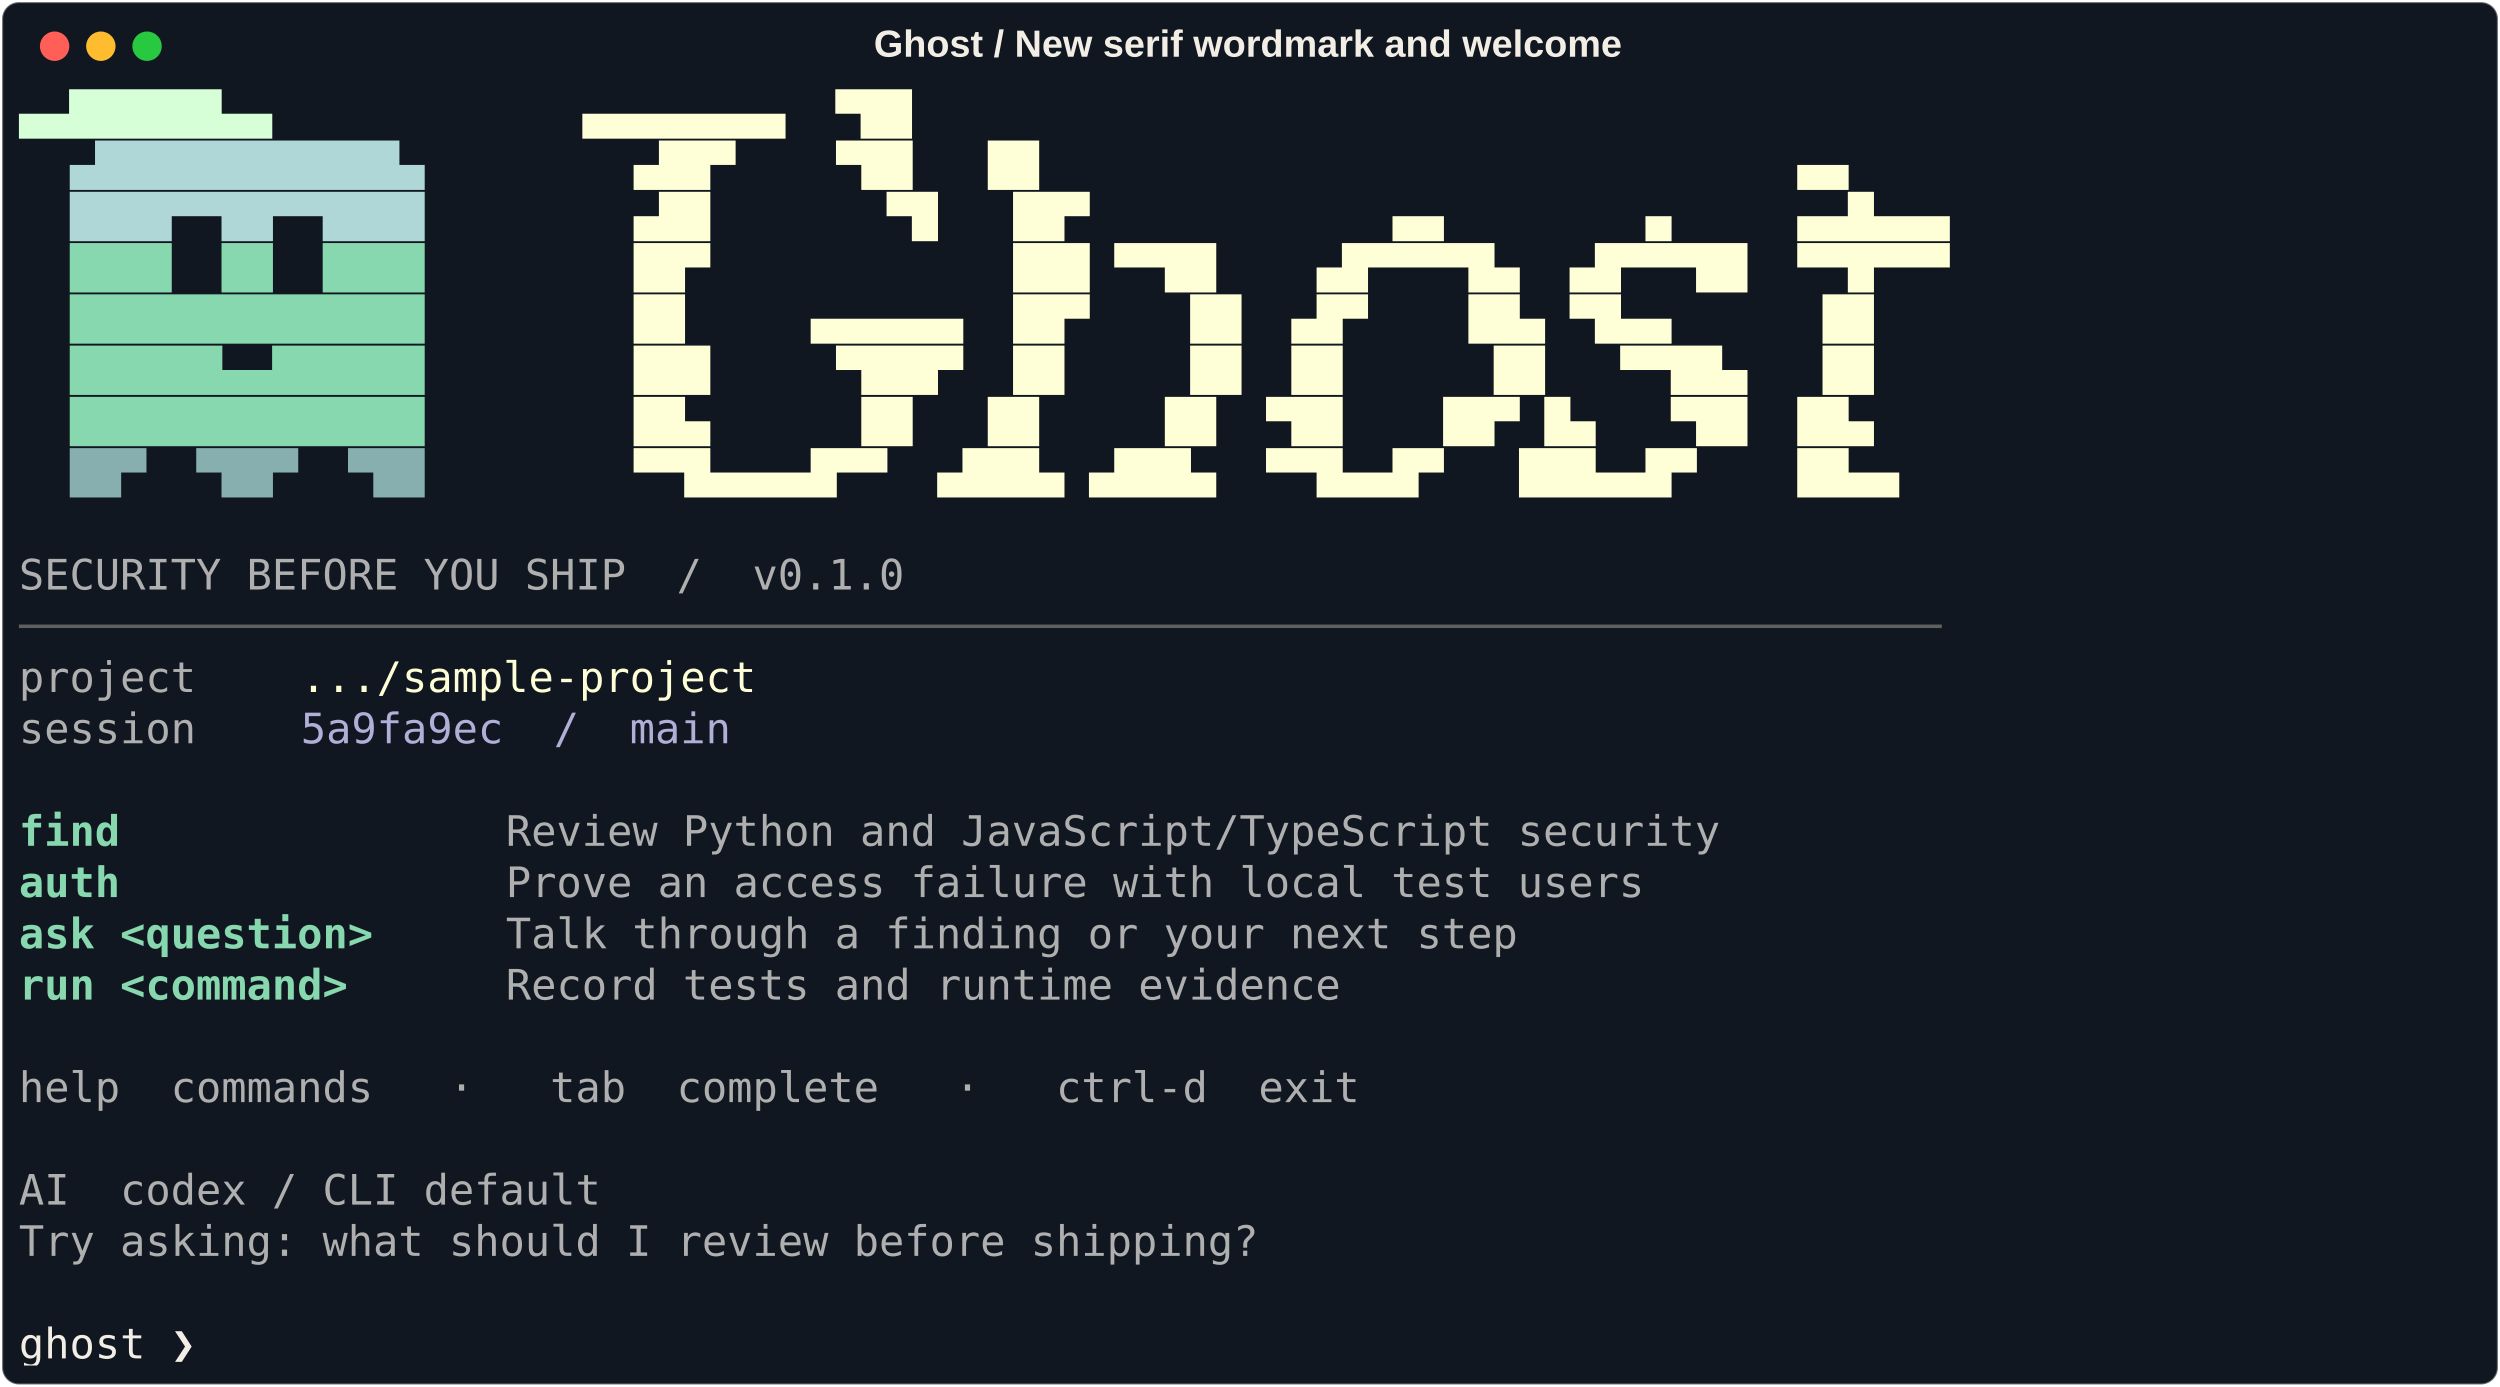
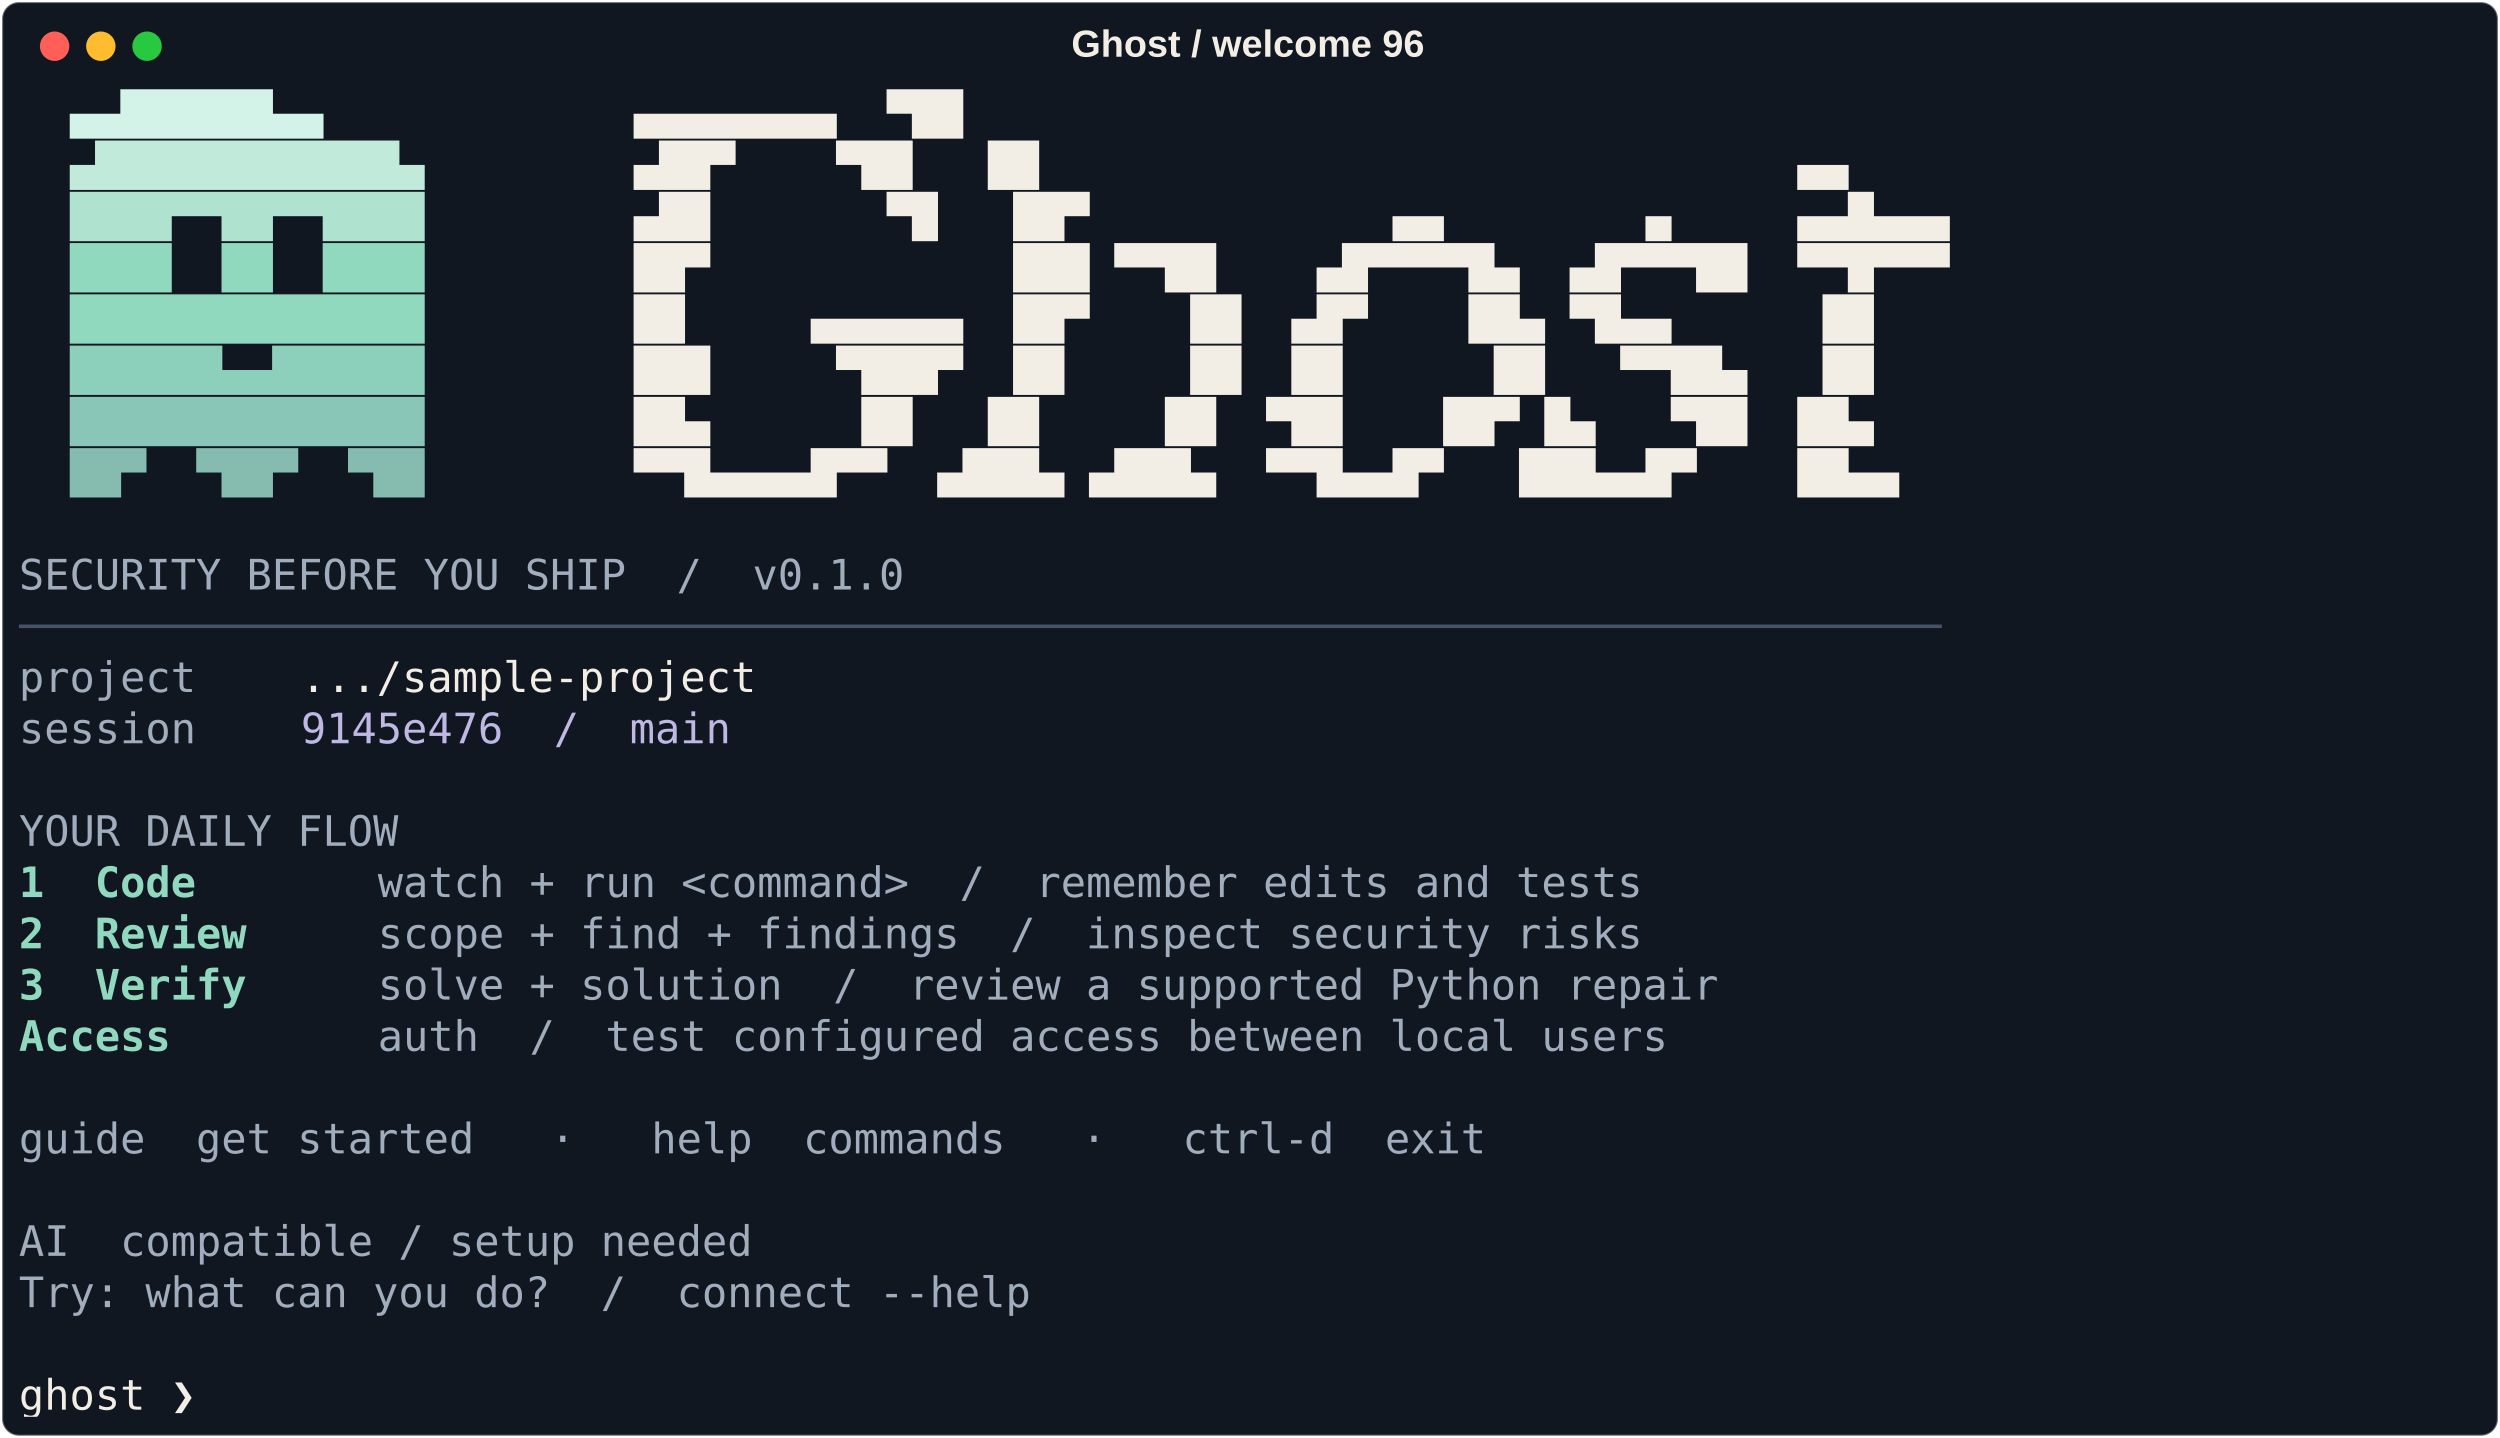
- <svg xmlns="http://www.w3.org/2000/svg" class="rich-terminal" viewBox="0 0 1190 660.0">
+ <svg xmlns="http://www.w3.org/2000/svg" class="rich-terminal" viewBox="0 0 1190 684.4">
  <style>




-     .terminal-361579488-matrix {
+     .terminal-1305563240-matrix {
        font-family: Menlo, monospace;
        font-size: 20px;
        line-height: 24.4px;
        font-variant-east-asian: full-width;
    }

-     .terminal-361579488-title {
+     .terminal-1305563240-title {
        font-size: 18px;
        font-weight: bold;
        font-family: arial;
    }

-     .terminal-361579488-r1 { fill: #d7ffd7 }
- .terminal-361579488-r2 { fill: #f2eee5 }
- .terminal-361579488-r3 { fill: #ffffd7 }
- .terminal-361579488-r4 { fill: #afd7d7 }
- .terminal-361579488-r5 { fill: #87d7af }
- .terminal-361579488-r6 { fill: #87afaf }
- .terminal-361579488-r7 { fill: #afafaf }
- .terminal-361579488-r8 { fill: #5f5f5f }
- .terminal-361579488-r9 { fill: #afafd7 }
- .terminal-361579488-r10 { fill: #87d7af;font-weight: bold }
+     .terminal-1305563240-r1 { fill: #f2eee5 }
+ .terminal-1305563240-r2 { fill: #d4f3e8 }
+ .terminal-1305563240-r3 { fill: #c1eadb }
+ .terminal-1305563240-r4 { fill: #afe2cf }
+ .terminal-1305563240-r5 { fill: #91d9be }
+ .terminal-1305563240-r6 { fill: #8ccfba }
+ .terminal-1305563240-r7 { fill: #89c6b7 }
+ .terminal-1305563240-r8 { fill: #86bcb0 }
+ .terminal-1305563240-r9 { fill: #a1adbd }
+ .terminal-1305563240-r10 { fill: #465367 }
+ .terminal-1305563240-r11 { fill: #c0b8e4 }
+ .terminal-1305563240-r12 { fill: #91d9be;font-weight: bold }
    </style>
  <defs>
-     <clipPath id="terminal-361579488-clip-terminal">
-       <rect x="0" y="0" width="1170.2" height="609.0" />
-     </clipPath>
-     <clipPath id="terminal-361579488-line-0">
+     <clipPath id="terminal-1305563240-clip-terminal">
+       <rect x="0" y="0" width="1170.2" height="633.4" />
+     </clipPath>
+     <clipPath id="terminal-1305563240-line-0">
      <rect x="0" y="1.5" width="1171.2" height="24.65" />
    </clipPath>
-     <clipPath id="terminal-361579488-line-1">
+     <clipPath id="terminal-1305563240-line-1">
      <rect x="0" y="25.9" width="1171.2" height="24.65" />
    </clipPath>
-     <clipPath id="terminal-361579488-line-2">
+     <clipPath id="terminal-1305563240-line-2">
      <rect x="0" y="50.3" width="1171.2" height="24.65" />
    </clipPath>
-     <clipPath id="terminal-361579488-line-3">
+     <clipPath id="terminal-1305563240-line-3">
      <rect x="0" y="74.7" width="1171.2" height="24.65" />
    </clipPath>
-     <clipPath id="terminal-361579488-line-4">
+     <clipPath id="terminal-1305563240-line-4">
      <rect x="0" y="99.1" width="1171.2" height="24.65" />
    </clipPath>
-     <clipPath id="terminal-361579488-line-5">
+     <clipPath id="terminal-1305563240-line-5">
      <rect x="0" y="123.5" width="1171.2" height="24.65" />
    </clipPath>
-     <clipPath id="terminal-361579488-line-6">
+     <clipPath id="terminal-1305563240-line-6">
      <rect x="0" y="147.9" width="1171.2" height="24.65" />
    </clipPath>
-     <clipPath id="terminal-361579488-line-7">
+     <clipPath id="terminal-1305563240-line-7">
      <rect x="0" y="172.3" width="1171.2" height="24.65" />
    </clipPath>
-     <clipPath id="terminal-361579488-line-8">
+     <clipPath id="terminal-1305563240-line-8">
      <rect x="0" y="196.7" width="1171.2" height="24.65" />
    </clipPath>
-     <clipPath id="terminal-361579488-line-9">
+     <clipPath id="terminal-1305563240-line-9">
      <rect x="0" y="221.1" width="1171.2" height="24.65" />
    </clipPath>
-     <clipPath id="terminal-361579488-line-10">
+     <clipPath id="terminal-1305563240-line-10">
      <rect x="0" y="245.5" width="1171.2" height="24.65" />
    </clipPath>
-     <clipPath id="terminal-361579488-line-11">
+     <clipPath id="terminal-1305563240-line-11">
      <rect x="0" y="269.9" width="1171.2" height="24.65" />
    </clipPath>
-     <clipPath id="terminal-361579488-line-12">
+     <clipPath id="terminal-1305563240-line-12">
      <rect x="0" y="294.3" width="1171.2" height="24.65" />
    </clipPath>
-     <clipPath id="terminal-361579488-line-13">
+     <clipPath id="terminal-1305563240-line-13">
      <rect x="0" y="318.7" width="1171.2" height="24.65" />
    </clipPath>
-     <clipPath id="terminal-361579488-line-14">
+     <clipPath id="terminal-1305563240-line-14">
      <rect x="0" y="343.1" width="1171.2" height="24.65" />
    </clipPath>
-     <clipPath id="terminal-361579488-line-15">
+     <clipPath id="terminal-1305563240-line-15">
      <rect x="0" y="367.5" width="1171.2" height="24.65" />
    </clipPath>
-     <clipPath id="terminal-361579488-line-16">
+     <clipPath id="terminal-1305563240-line-16">
      <rect x="0" y="391.9" width="1171.2" height="24.65" />
    </clipPath>
-     <clipPath id="terminal-361579488-line-17">
+     <clipPath id="terminal-1305563240-line-17">
      <rect x="0" y="416.3" width="1171.2" height="24.65" />
    </clipPath>
-     <clipPath id="terminal-361579488-line-18">
+     <clipPath id="terminal-1305563240-line-18">
      <rect x="0" y="440.7" width="1171.2" height="24.65" />
    </clipPath>
-     <clipPath id="terminal-361579488-line-19">
+     <clipPath id="terminal-1305563240-line-19">
      <rect x="0" y="465.1" width="1171.2" height="24.65" />
    </clipPath>
-     <clipPath id="terminal-361579488-line-20">
+     <clipPath id="terminal-1305563240-line-20">
      <rect x="0" y="489.5" width="1171.2" height="24.65" />
    </clipPath>
-     <clipPath id="terminal-361579488-line-21">
+     <clipPath id="terminal-1305563240-line-21">
      <rect x="0" y="513.9" width="1171.2" height="24.65" />
    </clipPath>
-     <clipPath id="terminal-361579488-line-22">
+     <clipPath id="terminal-1305563240-line-22">
      <rect x="0" y="538.3" width="1171.2" height="24.65" />
    </clipPath>
-     <clipPath id="terminal-361579488-line-23">
+     <clipPath id="terminal-1305563240-line-23">
      <rect x="0" y="562.7" width="1171.2" height="24.65" />
    </clipPath>
+     <clipPath id="terminal-1305563240-line-24">
+       <rect x="0" y="587.1" width="1171.2" height="24.65" />
+     </clipPath>
  </defs>
-   <rect fill="#101720" stroke="rgba(255,255,255,0.35)" stroke-width="1" x="1" y="1" width="1188" height="658" rx="8" />
-   <text class="terminal-361579488-title" fill="#f2eee5" text-anchor="middle" x="594" y="27">Ghost / New serif wordmark and welcome</text>
+   <rect fill="#101720" stroke="rgba(255,255,255,0.35)" stroke-width="1" x="1" y="1" width="1188" height="682.4" rx="8" />
+   <text class="terminal-1305563240-title" fill="#f2eee5" text-anchor="middle" x="594" y="27">Ghost / welcome 96</text>
  <g transform="translate(26,22)">
    <circle cx="0" cy="0" r="7" fill="#ff5f57" />
    <circle cx="22" cy="0" r="7" fill="#febc2e" />
    <circle cx="44" cy="0" r="7" fill="#28c840" />
  </g>
-   <g transform="translate(9, 41)" clip-path="url(#terminal-361579488-clip-terminal)">
-     <g class="terminal-361579488-matrix">
-       <text class="terminal-361579488-r1" x="0" y="20" textLength="219.6" clip-path="url(#terminal-361579488-line-0)">    ▄▄██████▄▄    </text>
-       <text class="terminal-361579488-r3" x="268.4" y="20" textLength="658.8" clip-path="url(#terminal-361579488-line-0)">     ▄▄▄▄▄▄▄▄  ▀██                                    </text>
-       <text class="terminal-361579488-r2" x="1171.2" y="20" textLength="12.2" clip-path="url(#terminal-361579488-line-0)">
- </text>
-       <text class="terminal-361579488-r4" x="24.4" y="44.4" textLength="219.6" clip-path="url(#terminal-361579488-line-1)">  ▄████████████▄  </text>
-       <text class="terminal-361579488-r3" x="292.8" y="44.4" textLength="658.8" clip-path="url(#terminal-361579488-line-1)">  ▄██▀    ▀██   ██                              ▄▄    </text>
-       <text class="terminal-361579488-r2" x="1171.2" y="44.4" textLength="12.2" clip-path="url(#terminal-361579488-line-1)">
- </text>
-       <text class="terminal-361579488-r4" x="24.4" y="68.8" textLength="219.6" clip-path="url(#terminal-361579488-line-2)">  ████▀▀██▀▀████  </text>
-       <text class="terminal-361579488-r3" x="292.8" y="68.8" textLength="658.8" clip-path="url(#terminal-361579488-line-2)"> ▄██       ▀█   ██▀            ▄▄        ▄     ▄▄█▄▄▄ </text>
-       <text class="terminal-361579488-r2" x="1171.2" y="68.8" textLength="12.2" clip-path="url(#terminal-361579488-line-2)">
- </text>
-       <text class="terminal-361579488-r5" x="24.4" y="93.2" textLength="219.6" clip-path="url(#terminal-361579488-line-3)">  ████  ██  ████  </text>
-       <text class="terminal-361579488-r3" x="292.8" y="93.2" textLength="658.8" clip-path="url(#terminal-361579488-line-3)"> ██▀            ███ ▀▀██    ▄█▀▀▀▀█▄  ▄█▀▀▀██  ▀▀█▀▀▀ </text>
-       <text class="terminal-361579488-r2" x="1171.2" y="93.2" textLength="12.2" clip-path="url(#terminal-361579488-line-3)">
- </text>
-       <text class="terminal-361579488-r5" x="24.4" y="117.6" textLength="219.6" clip-path="url(#terminal-361579488-line-4)">  ██████████████  </text>
-       <text class="terminal-361579488-r3" x="292.8" y="117.6" textLength="658.8" clip-path="url(#terminal-361579488-line-4)"> ██     ▄▄▄▄▄▄  ██▀    ██  ▄█▀    ██▄ ▀█▄▄      ██    </text>
-       <text class="terminal-361579488-r2" x="1171.2" y="117.6" textLength="12.2" clip-path="url(#terminal-361579488-line-4)">
- </text>
-       <text class="terminal-361579488-r5" x="24.4" y="142" textLength="219.6" clip-path="url(#terminal-361579488-line-5)">  ██████▄▄██████  </text>
-       <text class="terminal-361579488-r3" x="292.8" y="142" textLength="658.8" clip-path="url(#terminal-361579488-line-5)"> ███     ▀███▀  ██     ██  ██      ██   ▀▀██▄   ██    </text>
-       <text class="terminal-361579488-r2" x="1171.2" y="142" textLength="12.2" clip-path="url(#terminal-361579488-line-5)">
- </text>
-       <text class="terminal-361579488-r5" x="24.4" y="166.4" textLength="219.6" clip-path="url(#terminal-361579488-line-6)">  ██████████████  </text>
-       <text class="terminal-361579488-r3" x="292.8" y="166.4" textLength="658.8" clip-path="url(#terminal-361579488-line-6)">  ██▄      ██   ██     ██  ▀██    ██▀ █▄   ▀██  ██▄   </text>
-       <text class="terminal-361579488-r2" x="1171.2" y="166.4" textLength="12.2" clip-path="url(#terminal-361579488-line-6)">
- </text>
-       <text class="terminal-361579488-r6" x="24.4" y="190.8" textLength="219.6" clip-path="url(#terminal-361579488-line-7)">  ██▀  ▀██▀  ▀██  </text>
-       <text class="terminal-361579488-r3" x="292.8" y="190.8" textLength="658.8" clip-path="url(#terminal-361579488-line-7)">   ▀▀█▄▄▄▄█▀▀  ▄███▄ ▄███▄  ▀▀█▄▄█▀   ███▄▄█▀    ██▄▄ </text>
-       <text class="terminal-361579488-r2" x="1171.2" y="190.8" textLength="12.2" clip-path="url(#terminal-361579488-line-7)">
- </text>
-       <text class="terminal-361579488-r2" x="1171.2" y="215.2" textLength="12.2" clip-path="url(#terminal-361579488-line-8)">
- </text>
-       <text class="terminal-361579488-r7" x="0" y="239.6" textLength="451.4" clip-path="url(#terminal-361579488-line-9)">  SECURITY BEFORE YOU SHIP  /  v0.1.0</text>
-       <text class="terminal-361579488-r2" x="1171.2" y="239.6" textLength="12.2" clip-path="url(#terminal-361579488-line-9)">
- </text>
-       <text class="terminal-361579488-r8" x="0" y="264" textLength="951.6" clip-path="url(#terminal-361579488-line-10)">  ────────────────────────────────────────────────────────────────────────────</text>
-       <text class="terminal-361579488-r2" x="1171.2" y="264" textLength="12.2" clip-path="url(#terminal-361579488-line-10)">
- </text>
-       <text class="terminal-361579488-r7" x="0" y="288.4" textLength="109.8" clip-path="url(#terminal-361579488-line-11)">  project</text>
-       <text class="terminal-361579488-r3" x="134.2" y="288.4" textLength="219.6" clip-path="url(#terminal-361579488-line-11)">.../sample-project</text>
-       <text class="terminal-361579488-r2" x="1171.2" y="288.4" textLength="12.2" clip-path="url(#terminal-361579488-line-11)">
- </text>
-       <text class="terminal-361579488-r7" x="0" y="312.8" textLength="109.8" clip-path="url(#terminal-361579488-line-12)">  session</text>
-       <text class="terminal-361579488-r9" x="134.2" y="312.8" textLength="219.6" clip-path="url(#terminal-361579488-line-12)">5a9fa9ec  /  main </text>
-       <text class="terminal-361579488-r2" x="1171.2" y="312.8" textLength="12.2" clip-path="url(#terminal-361579488-line-12)">
- </text>
-       <text class="terminal-361579488-r2" x="1171.2" y="337.2" textLength="12.2" clip-path="url(#terminal-361579488-line-13)">
- </text>
-       <text class="terminal-361579488-r10" x="0" y="361.6" textLength="195.2" clip-path="url(#terminal-361579488-line-14)">  find          </text>
-       <text class="terminal-361579488-r7" x="231.8" y="361.6" textLength="585.6" clip-path="url(#terminal-361579488-line-14)">Review Python and JavaScript/TypeScript security</text>
-       <text class="terminal-361579488-r2" x="1171.2" y="361.6" textLength="12.2" clip-path="url(#terminal-361579488-line-14)">
- </text>
-       <text class="terminal-361579488-r10" x="0" y="386" textLength="195.2" clip-path="url(#terminal-361579488-line-15)">  auth          </text>
-       <text class="terminal-361579488-r7" x="231.8" y="386" textLength="585.6" clip-path="url(#terminal-361579488-line-15)">Prove an access failure with local test users   </text>
-       <text class="terminal-361579488-r2" x="1171.2" y="386" textLength="12.2" clip-path="url(#terminal-361579488-line-15)">
- </text>
-       <text class="terminal-361579488-r10" x="0" y="410.4" textLength="195.2" clip-path="url(#terminal-361579488-line-16)">  ask &lt;question&gt;</text>
-       <text class="terminal-361579488-r7" x="231.8" y="410.4" textLength="585.6" clip-path="url(#terminal-361579488-line-16)">Talk through a finding or your next step        </text>
-       <text class="terminal-361579488-r2" x="1171.2" y="410.4" textLength="12.2" clip-path="url(#terminal-361579488-line-16)">
- </text>
-       <text class="terminal-361579488-r10" x="0" y="434.8" textLength="195.2" clip-path="url(#terminal-361579488-line-17)">  run &lt;command&gt; </text>
-       <text class="terminal-361579488-r7" x="231.8" y="434.8" textLength="585.6" clip-path="url(#terminal-361579488-line-17)">Record tests and runtime evidence               </text>
-       <text class="terminal-361579488-r2" x="1171.2" y="434.8" textLength="12.2" clip-path="url(#terminal-361579488-line-17)">
- </text>
-       <text class="terminal-361579488-r2" x="1171.2" y="459.2" textLength="12.2" clip-path="url(#terminal-361579488-line-18)">
- </text>
-       <text class="terminal-361579488-r7" x="0" y="483.6" textLength="671" clip-path="url(#terminal-361579488-line-19)">  help  commands   ·   tab  complete   ·   ctrl-d  exit</text>
-       <text class="terminal-361579488-r2" x="1171.2" y="483.6" textLength="12.2" clip-path="url(#terminal-361579488-line-19)">
- </text>
-       <text class="terminal-361579488-r2" x="1171.2" y="508" textLength="12.2" clip-path="url(#terminal-361579488-line-20)">
- </text>
-       <text class="terminal-361579488-r7" x="0" y="532.4" textLength="305" clip-path="url(#terminal-361579488-line-21)">  AI  codex / CLI default</text>
-       <text class="terminal-361579488-r2" x="1171.2" y="532.4" textLength="12.2" clip-path="url(#terminal-361579488-line-21)">
- </text>
-       <text class="terminal-361579488-r7" x="0" y="556.8" textLength="622.2" clip-path="url(#terminal-361579488-line-22)">  Try asking: what should I review before shipping?</text>
-       <text class="terminal-361579488-r2" x="1171.2" y="556.8" textLength="12.2" clip-path="url(#terminal-361579488-line-22)">
- </text>
-       <text class="terminal-361579488-r2" x="1171.2" y="581.2" textLength="12.2" clip-path="url(#terminal-361579488-line-23)">
- </text>
-       <text class="terminal-361579488-r2" x="0" y="605.6" textLength="109.8" clip-path="url(#terminal-361579488-line-24)">  ghost ❯</text>
-       <text class="terminal-361579488-r2" x="1171.2" y="605.6" textLength="12.2" clip-path="url(#terminal-361579488-line-24)">
+   <g transform="translate(9, 41)" clip-path="url(#terminal-1305563240-clip-terminal)">
+     <g class="terminal-1305563240-matrix">
+       <text class="terminal-1305563240-r2" x="24.4" y="20" textLength="219.6" clip-path="url(#terminal-1305563240-line-0)">    ▄▄██████▄▄    </text>
+       <text class="terminal-1305563240-r1" x="292.8" y="20" textLength="658.8" clip-path="url(#terminal-1305563240-line-0)">     ▄▄▄▄▄▄▄▄  ▀██                                    </text>
+       <text class="terminal-1305563240-r1" x="1171.2" y="20" textLength="12.2" clip-path="url(#terminal-1305563240-line-0)">
+ </text>
+       <text class="terminal-1305563240-r3" x="24.4" y="44.4" textLength="219.6" clip-path="url(#terminal-1305563240-line-1)">  ▄████████████▄  </text>
+       <text class="terminal-1305563240-r1" x="292.8" y="44.4" textLength="658.8" clip-path="url(#terminal-1305563240-line-1)">  ▄██▀    ▀██   ██                              ▄▄    </text>
+       <text class="terminal-1305563240-r1" x="1171.2" y="44.4" textLength="12.2" clip-path="url(#terminal-1305563240-line-1)">
+ </text>
+       <text class="terminal-1305563240-r4" x="24.4" y="68.8" textLength="219.6" clip-path="url(#terminal-1305563240-line-2)">  ████▀▀██▀▀████  </text>
+       <text class="terminal-1305563240-r1" x="292.8" y="68.8" textLength="658.8" clip-path="url(#terminal-1305563240-line-2)"> ▄██       ▀█   ██▀            ▄▄        ▄     ▄▄█▄▄▄ </text>
+       <text class="terminal-1305563240-r1" x="1171.2" y="68.8" textLength="12.2" clip-path="url(#terminal-1305563240-line-2)">
+ </text>
+       <text class="terminal-1305563240-r5" x="24.4" y="93.2" textLength="219.6" clip-path="url(#terminal-1305563240-line-3)">  ████  ██  ████  </text>
+       <text class="terminal-1305563240-r1" x="292.8" y="93.2" textLength="658.8" clip-path="url(#terminal-1305563240-line-3)"> ██▀            ███ ▀▀██    ▄█▀▀▀▀█▄  ▄█▀▀▀██  ▀▀█▀▀▀ </text>
+       <text class="terminal-1305563240-r1" x="1171.2" y="93.2" textLength="12.2" clip-path="url(#terminal-1305563240-line-3)">
+ </text>
+       <text class="terminal-1305563240-r5" x="24.4" y="117.6" textLength="219.6" clip-path="url(#terminal-1305563240-line-4)">  ██████████████  </text>
+       <text class="terminal-1305563240-r1" x="292.8" y="117.6" textLength="658.8" clip-path="url(#terminal-1305563240-line-4)"> ██     ▄▄▄▄▄▄  ██▀    ██  ▄█▀    ██▄ ▀█▄▄      ██    </text>
+       <text class="terminal-1305563240-r1" x="1171.2" y="117.6" textLength="12.2" clip-path="url(#terminal-1305563240-line-4)">
+ </text>
+       <text class="terminal-1305563240-r6" x="24.4" y="142" textLength="219.6" clip-path="url(#terminal-1305563240-line-5)">  ██████▄▄██████  </text>
+       <text class="terminal-1305563240-r1" x="292.8" y="142" textLength="658.8" clip-path="url(#terminal-1305563240-line-5)"> ███     ▀███▀  ██     ██  ██      ██   ▀▀██▄   ██    </text>
+       <text class="terminal-1305563240-r1" x="1171.2" y="142" textLength="12.2" clip-path="url(#terminal-1305563240-line-5)">
+ </text>
+       <text class="terminal-1305563240-r7" x="24.4" y="166.4" textLength="219.6" clip-path="url(#terminal-1305563240-line-6)">  ██████████████  </text>
+       <text class="terminal-1305563240-r1" x="292.8" y="166.4" textLength="658.8" clip-path="url(#terminal-1305563240-line-6)">  ██▄      ██   ██     ██  ▀██    ██▀ █▄   ▀██  ██▄   </text>
+       <text class="terminal-1305563240-r1" x="1171.2" y="166.4" textLength="12.2" clip-path="url(#terminal-1305563240-line-6)">
+ </text>
+       <text class="terminal-1305563240-r8" x="24.4" y="190.8" textLength="219.6" clip-path="url(#terminal-1305563240-line-7)">  ██▀  ▀██▀  ▀██  </text>
+       <text class="terminal-1305563240-r1" x="292.8" y="190.8" textLength="658.8" clip-path="url(#terminal-1305563240-line-7)">   ▀▀█▄▄▄▄█▀▀  ▄███▄ ▄███▄  ▀▀█▄▄█▀   ███▄▄█▀    ██▄▄ </text>
+       <text class="terminal-1305563240-r1" x="1171.2" y="190.8" textLength="12.2" clip-path="url(#terminal-1305563240-line-7)">
+ </text>
+       <text class="terminal-1305563240-r1" x="1171.2" y="215.2" textLength="12.2" clip-path="url(#terminal-1305563240-line-8)">
+ </text>
+       <text class="terminal-1305563240-r9" x="0" y="239.6" textLength="451.4" clip-path="url(#terminal-1305563240-line-9)">  SECURITY BEFORE YOU SHIP  /  v0.1.0</text>
+       <text class="terminal-1305563240-r1" x="1171.2" y="239.6" textLength="12.2" clip-path="url(#terminal-1305563240-line-9)">
+ </text>
+       <text class="terminal-1305563240-r10" x="0" y="264" textLength="951.6" clip-path="url(#terminal-1305563240-line-10)">  ────────────────────────────────────────────────────────────────────────────</text>
+       <text class="terminal-1305563240-r1" x="1171.2" y="264" textLength="12.2" clip-path="url(#terminal-1305563240-line-10)">
+ </text>
+       <text class="terminal-1305563240-r9" x="0" y="288.4" textLength="109.8" clip-path="url(#terminal-1305563240-line-11)">  project</text>
+       <text class="terminal-1305563240-r1" x="134.2" y="288.4" textLength="219.6" clip-path="url(#terminal-1305563240-line-11)">.../sample-project</text>
+       <text class="terminal-1305563240-r1" x="1171.2" y="288.4" textLength="12.2" clip-path="url(#terminal-1305563240-line-11)">
+ </text>
+       <text class="terminal-1305563240-r9" x="0" y="312.8" textLength="109.8" clip-path="url(#terminal-1305563240-line-12)">  session</text>
+       <text class="terminal-1305563240-r11" x="134.2" y="312.8" textLength="219.6" clip-path="url(#terminal-1305563240-line-12)">9145e476  /  main </text>
+       <text class="terminal-1305563240-r1" x="1171.2" y="312.8" textLength="12.2" clip-path="url(#terminal-1305563240-line-12)">
+ </text>
+       <text class="terminal-1305563240-r1" x="1171.2" y="337.2" textLength="12.2" clip-path="url(#terminal-1305563240-line-13)">
+ </text>
+       <text class="terminal-1305563240-r9" x="0" y="361.6" textLength="207.4" clip-path="url(#terminal-1305563240-line-14)">  YOUR DAILY FLOW</text>
+       <text class="terminal-1305563240-r1" x="1171.2" y="361.6" textLength="12.2" clip-path="url(#terminal-1305563240-line-14)">
+ </text>
+       <text class="terminal-1305563240-r12" x="0" y="386" textLength="134.2" clip-path="url(#terminal-1305563240-line-15)">  1  Code  </text>
+       <text class="terminal-1305563240-r9" x="170.8" y="386" textLength="646.6" clip-path="url(#terminal-1305563240-line-15)">watch + run &lt;command&gt;  /  remember edits and tests   </text>
+       <text class="terminal-1305563240-r1" x="1171.2" y="386" textLength="12.2" clip-path="url(#terminal-1305563240-line-15)">
+ </text>
+       <text class="terminal-1305563240-r12" x="0" y="410.4" textLength="134.2" clip-path="url(#terminal-1305563240-line-16)">  2  Review</text>
+       <text class="terminal-1305563240-r9" x="170.8" y="410.4" textLength="646.6" clip-path="url(#terminal-1305563240-line-16)">scope + find + findings  /  inspect security risks   </text>
+       <text class="terminal-1305563240-r1" x="1171.2" y="410.4" textLength="12.2" clip-path="url(#terminal-1305563240-line-16)">
+ </text>
+       <text class="terminal-1305563240-r12" x="0" y="434.8" textLength="134.2" clip-path="url(#terminal-1305563240-line-17)">  3  Verify</text>
+       <text class="terminal-1305563240-r9" x="170.8" y="434.8" textLength="646.6" clip-path="url(#terminal-1305563240-line-17)">solve + solution  /  review a supported Python repair</text>
+       <text class="terminal-1305563240-r1" x="1171.2" y="434.8" textLength="12.2" clip-path="url(#terminal-1305563240-line-17)">
+ </text>
+       <text class="terminal-1305563240-r12" x="0" y="459.2" textLength="134.2" clip-path="url(#terminal-1305563240-line-18)">  Access   </text>
+       <text class="terminal-1305563240-r9" x="170.8" y="459.2" textLength="646.6" clip-path="url(#terminal-1305563240-line-18)">auth  /  test configured access between local users  </text>
+       <text class="terminal-1305563240-r1" x="1171.2" y="459.2" textLength="12.2" clip-path="url(#terminal-1305563240-line-18)">
+ </text>
+       <text class="terminal-1305563240-r1" x="1171.2" y="483.6" textLength="12.2" clip-path="url(#terminal-1305563240-line-19)">
+ </text>
+       <text class="terminal-1305563240-r9" x="0" y="508" textLength="732" clip-path="url(#terminal-1305563240-line-20)">  guide  get started   ·   help  commands   ·   ctrl-d  exit</text>
+       <text class="terminal-1305563240-r1" x="1171.2" y="508" textLength="12.2" clip-path="url(#terminal-1305563240-line-20)">
+ </text>
+       <text class="terminal-1305563240-r1" x="1171.2" y="532.4" textLength="12.2" clip-path="url(#terminal-1305563240-line-21)">
+ </text>
+       <text class="terminal-1305563240-r9" x="0" y="556.8" textLength="378.2" clip-path="url(#terminal-1305563240-line-22)">  AI  compatible / setup needed</text>
+       <text class="terminal-1305563240-r1" x="1171.2" y="556.8" textLength="12.2" clip-path="url(#terminal-1305563240-line-22)">
+ </text>
+       <text class="terminal-1305563240-r9" x="0" y="581.2" textLength="512.4" clip-path="url(#terminal-1305563240-line-23)">  Try: what can you do?  /  connect --help</text>
+       <text class="terminal-1305563240-r1" x="1171.2" y="581.2" textLength="12.2" clip-path="url(#terminal-1305563240-line-23)">
+ </text>
+       <text class="terminal-1305563240-r1" x="1171.2" y="605.6" textLength="12.2" clip-path="url(#terminal-1305563240-line-24)">
+ </text>
+       <text class="terminal-1305563240-r1" x="0" y="630" textLength="109.8" clip-path="url(#terminal-1305563240-line-25)">  ghost ❯</text>
+       <text class="terminal-1305563240-r1" x="1171.2" y="630" textLength="12.2" clip-path="url(#terminal-1305563240-line-25)">
</text>
    </g>
  </g>
</svg>
